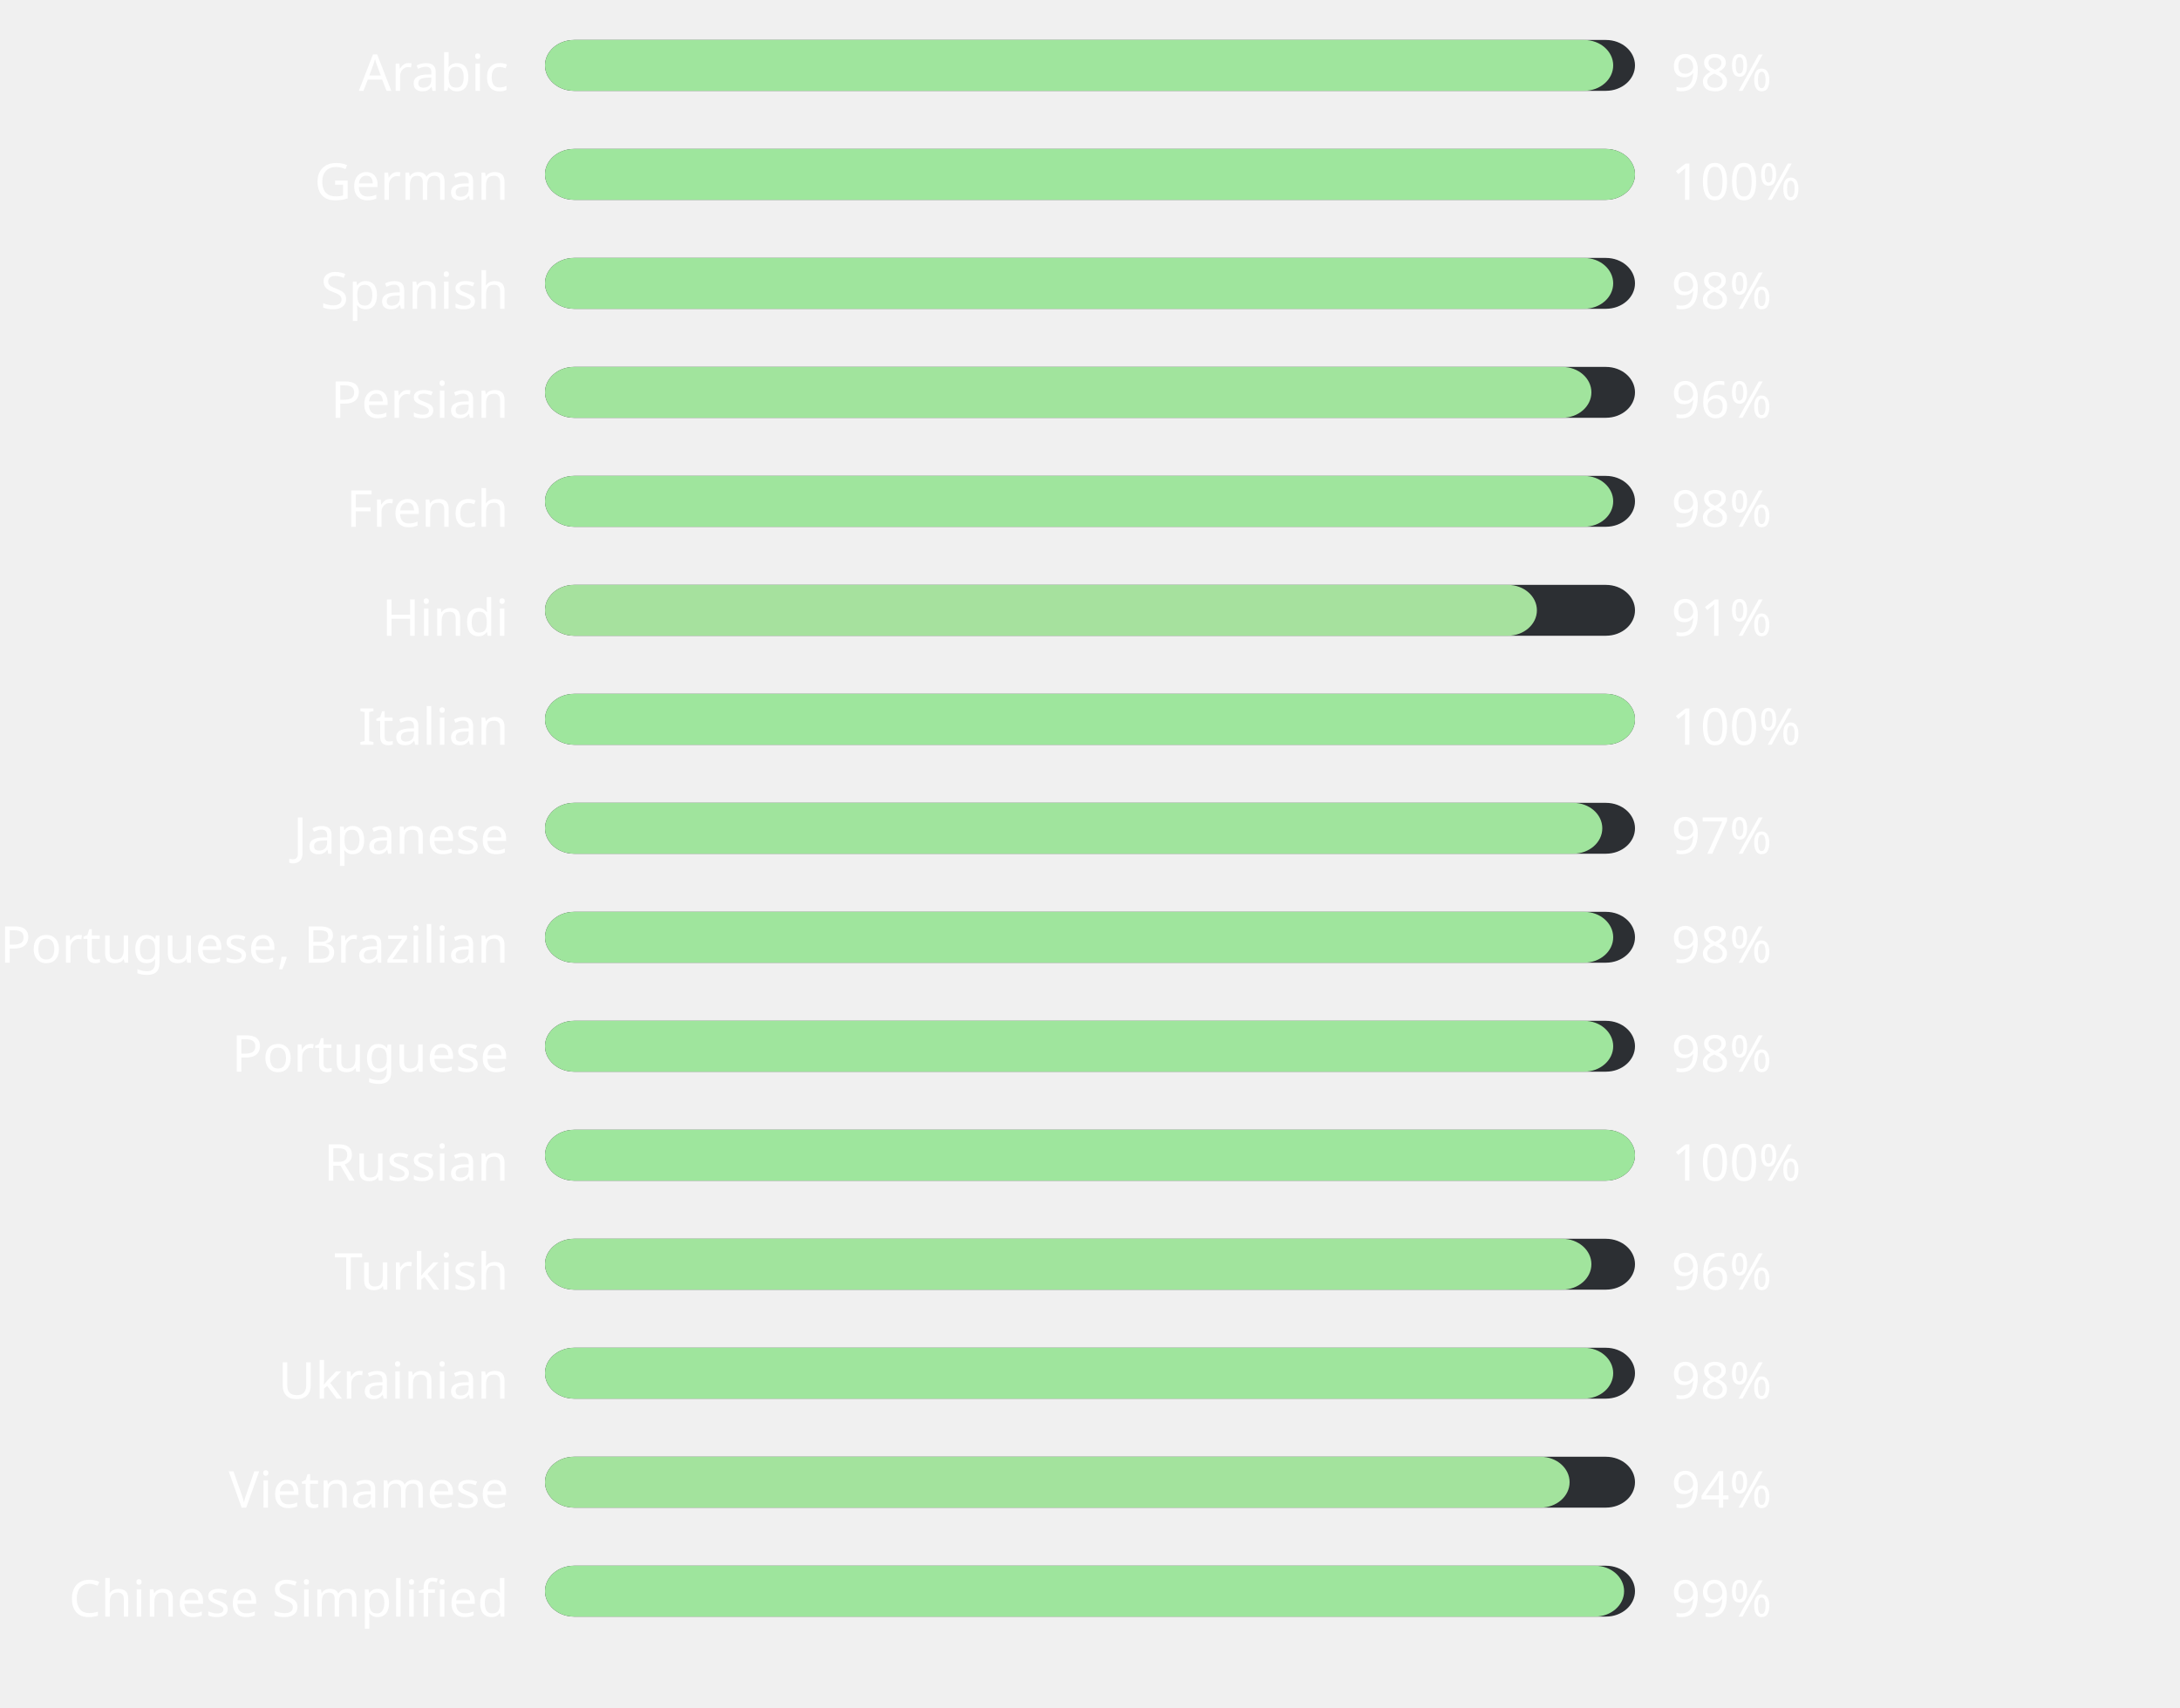
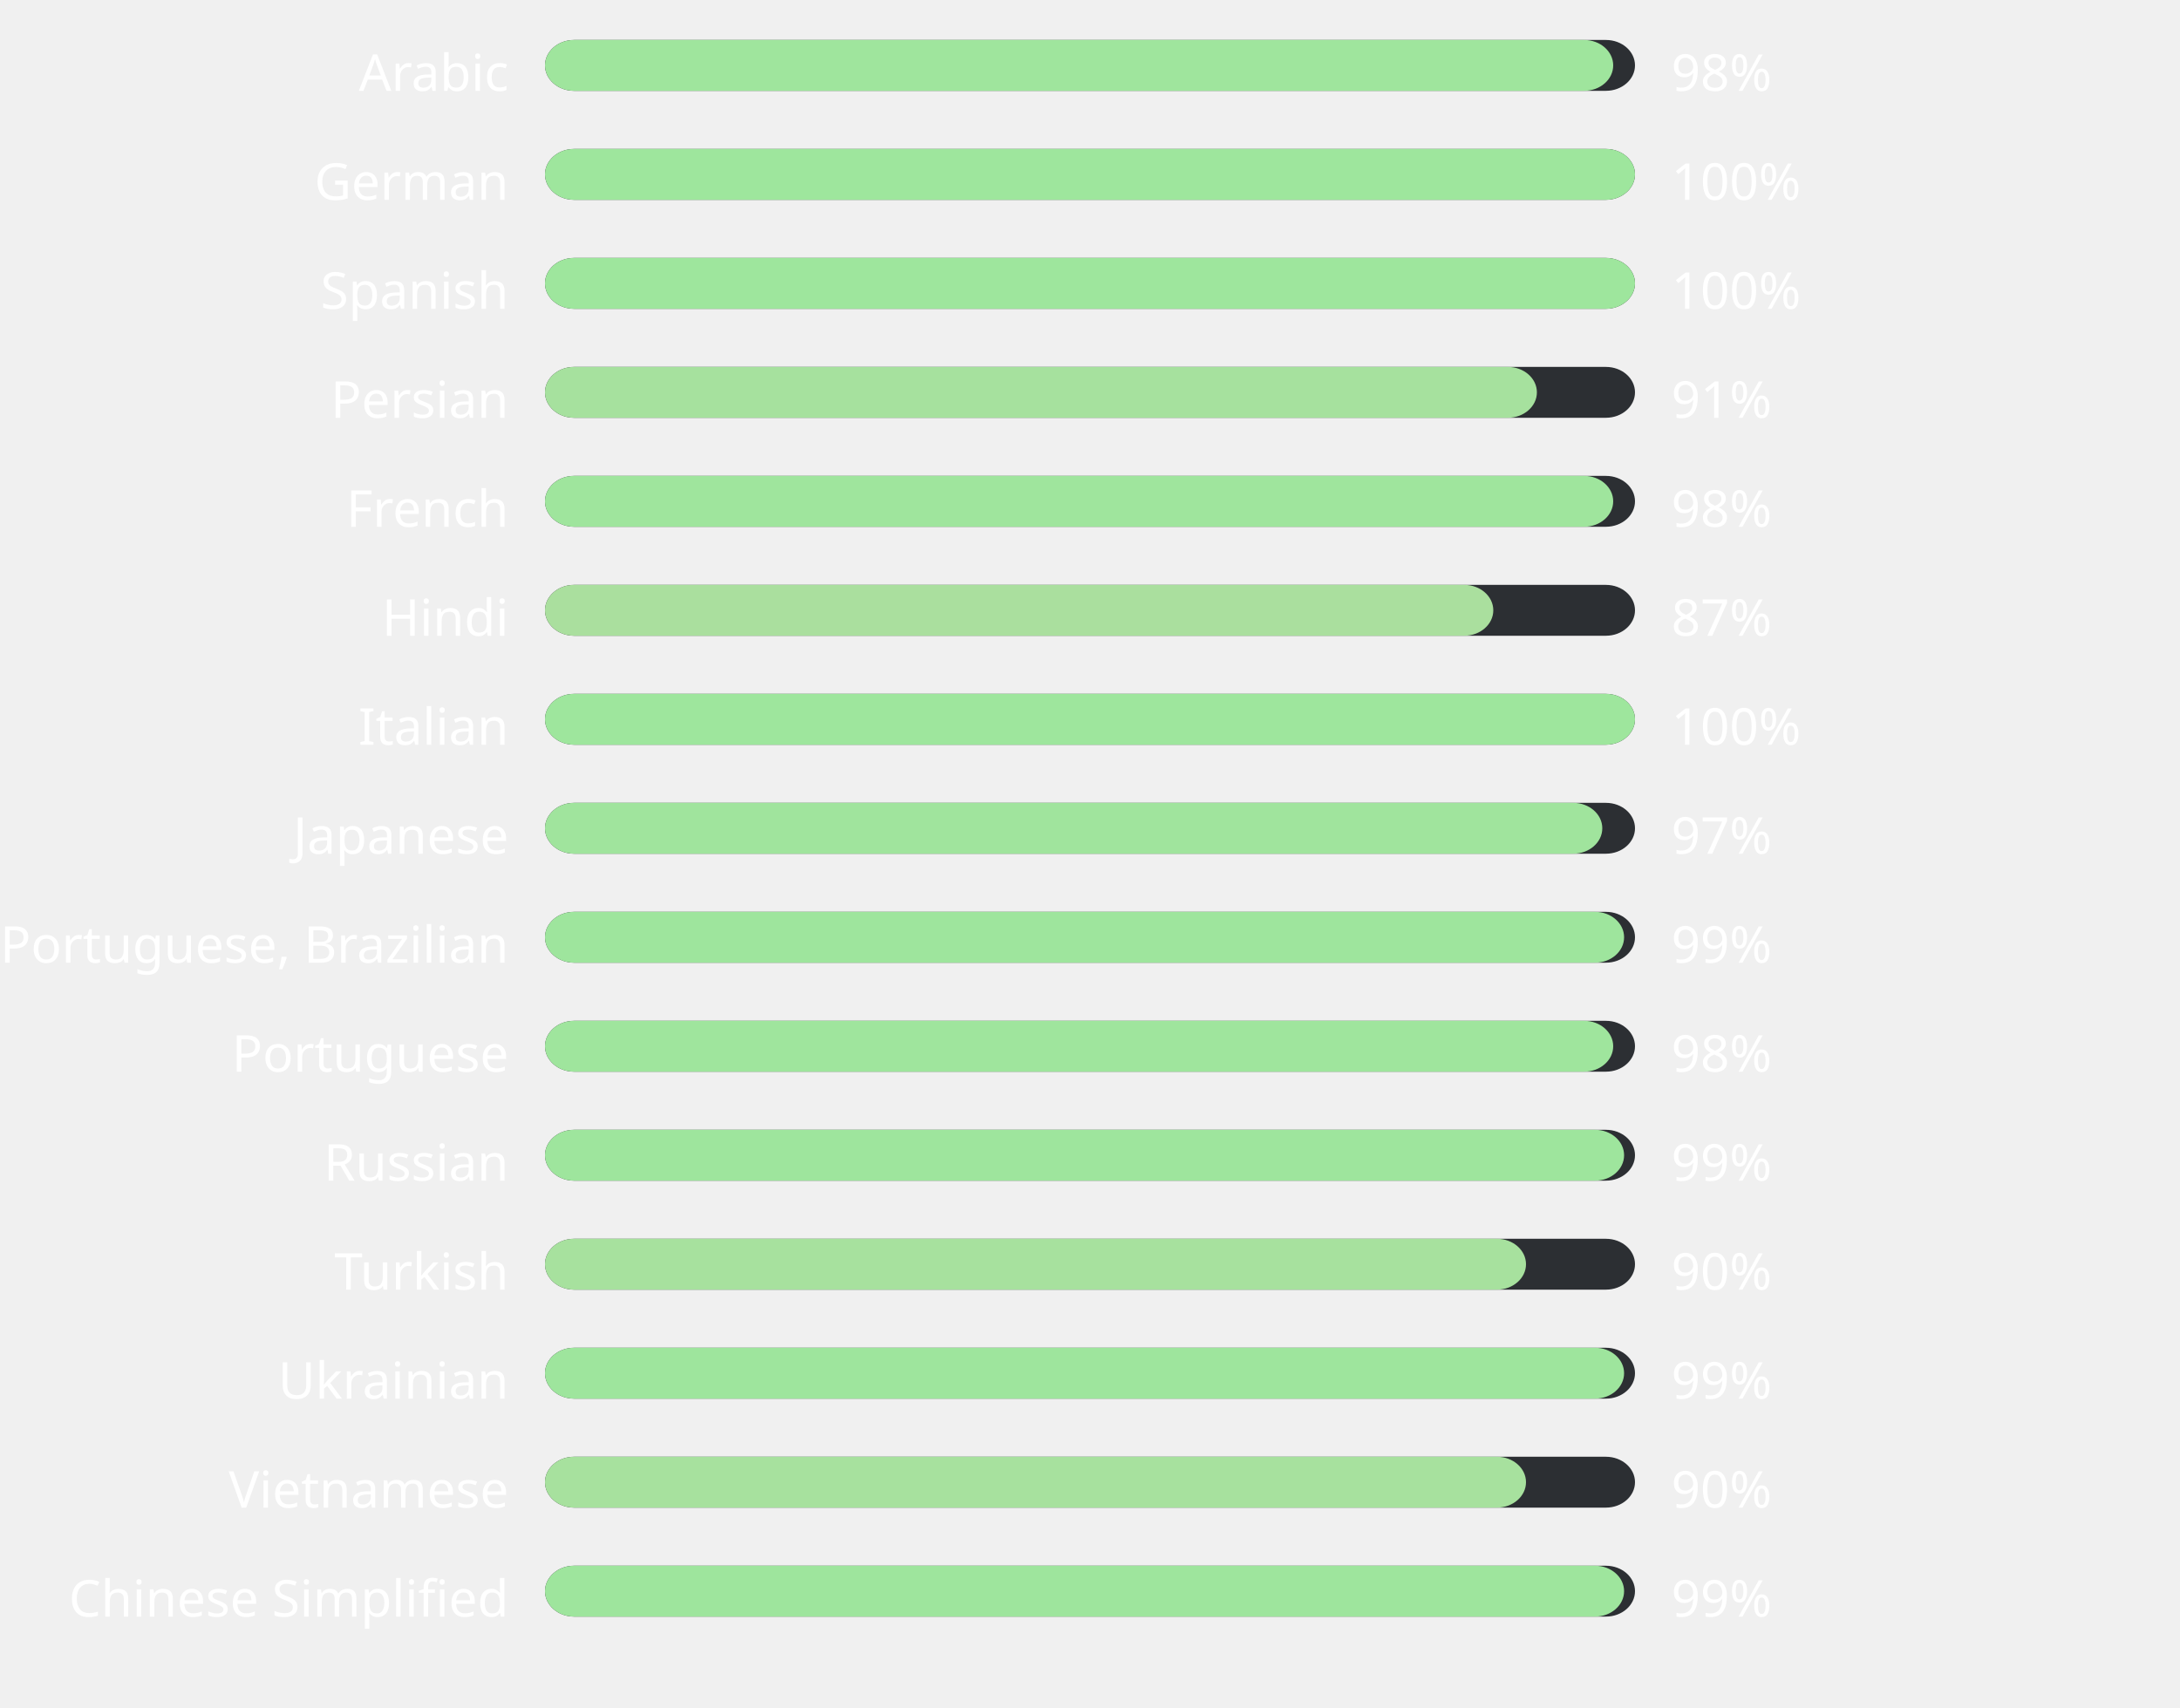
<svg xmlns="http://www.w3.org/2000/svg" width="600" height="470" style="background:#00000000">
  <style>text { font-family: sans-serif; font-size: 14px; fill: #ffffff; }</style>
  <text x="140" y="25" text-anchor="end">Arabic</text>
  <rect x="150" y="11" width="300" height="14" fill="#2C2F33" rx="8" ry="8" />
  <rect x="150" y="11" width="294" height="14" fill="#9fe59d" rx="8" ry="8" />
  <text x="460" y="25" text-anchor="start">98%</text>
  <text x="140" y="55" text-anchor="end">German</text>
  <rect x="150" y="41" width="300" height="14" fill="#2C2F33" rx="8" ry="8" />
  <rect x="150" y="41" width="300" height="14" fill="#9ee69d" rx="8" ry="8" />
  <text x="460" y="55" text-anchor="start">100%</text>
  <text x="140" y="85" text-anchor="end">Spanish</text>
  <rect x="150" y="71" width="300" height="14" fill="#2C2F33" rx="8" ry="8" />
-   <rect x="150" y="71" width="294" height="14" fill="#9fe59d" rx="8" ry="8" />
-   <text x="460" y="85" text-anchor="start">98%</text>
+   <rect x="150" y="71" width="300" height="14" fill="#9ee69d" rx="8" ry="8" />
+   <text x="460" y="85" text-anchor="start">100%</text>
  <text x="140" y="115" text-anchor="end">Persian</text>
  <rect x="150" y="101" width="300" height="14" fill="#2C2F33" rx="8" ry="8" />
-   <rect x="150" y="101" width="288" height="14" fill="#a1e49d" rx="8" ry="8" />
-   <text x="460" y="115" text-anchor="start">96%</text>
+   <rect x="150" y="101" width="273" height="14" fill="#a6e19e" rx="8" ry="8" />
+   <text x="460" y="115" text-anchor="start">91%</text>
  <text x="140" y="145" text-anchor="end">French</text>
  <rect x="150" y="131" width="300" height="14" fill="#2C2F33" rx="8" ry="8" />
  <rect x="150" y="131" width="294" height="14" fill="#9fe59d" rx="8" ry="8" />
  <text x="460" y="145" text-anchor="start">98%</text>
  <text x="140" y="175" text-anchor="end">Hindi</text>
  <rect x="150" y="161" width="300" height="14" fill="#2C2F33" rx="8" ry="8" />
-   <rect x="150" y="161" width="273" height="14" fill="#a6e19e" rx="8" ry="8" />
-   <text x="460" y="175" text-anchor="start">91%</text>
+   <rect x="150" y="161" width="261" height="14" fill="#aadf9e" rx="8" ry="8" />
+   <text x="460" y="175" text-anchor="start">87%</text>
  <text x="140" y="205" text-anchor="end">Italian</text>
  <rect x="150" y="191" width="300" height="14" fill="#2C2F33" rx="8" ry="8" />
  <rect x="150" y="191" width="300" height="14" fill="#9ee69d" rx="8" ry="8" />
  <text x="460" y="205" text-anchor="start">100%</text>
  <text x="140" y="235" text-anchor="end">Japanese</text>
  <rect x="150" y="221" width="300" height="14" fill="#2C2F33" rx="8" ry="8" />
  <rect x="150" y="221" width="291" height="14" fill="#a0e49d" rx="8" ry="8" />
  <text x="460" y="235" text-anchor="start">97%</text>
  <text x="140" y="265" text-anchor="end">Portuguese, Brazilian</text>
  <rect x="150" y="251" width="300" height="14" fill="#2C2F33" rx="8" ry="8" />
-   <rect x="150" y="251" width="294" height="14" fill="#9fe59d" rx="8" ry="8" />
-   <text x="460" y="265" text-anchor="start">98%</text>
+   <rect x="150" y="251" width="297" height="14" fill="#9ee59d" rx="8" ry="8" />
+   <text x="460" y="265" text-anchor="start">99%</text>
  <text x="140" y="295" text-anchor="end">Portuguese</text>
  <rect x="150" y="281" width="300" height="14" fill="#2C2F33" rx="8" ry="8" />
  <rect x="150" y="281" width="294" height="14" fill="#9fe59d" rx="8" ry="8" />
  <text x="460" y="295" text-anchor="start">98%</text>
  <text x="140" y="325" text-anchor="end">Russian</text>
  <rect x="150" y="311" width="300" height="14" fill="#2C2F33" rx="8" ry="8" />
-   <rect x="150" y="311" width="300" height="14" fill="#9ee69d" rx="8" ry="8" />
-   <text x="460" y="325" text-anchor="start">100%</text>
+   <rect x="150" y="311" width="297" height="14" fill="#9ee59d" rx="8" ry="8" />
+   <text x="460" y="325" text-anchor="start">99%</text>
  <text x="140" y="355" text-anchor="end">Turkish</text>
  <rect x="150" y="341" width="300" height="14" fill="#2C2F33" rx="8" ry="8" />
-   <rect x="150" y="341" width="288" height="14" fill="#a1e49d" rx="8" ry="8" />
-   <text x="460" y="355" text-anchor="start">96%</text>
+   <rect x="150" y="341" width="270" height="14" fill="#a7e19e" rx="8" ry="8" />
+   <text x="460" y="355" text-anchor="start">90%</text>
  <text x="140" y="385" text-anchor="end">Ukrainian</text>
  <rect x="150" y="371" width="300" height="14" fill="#2C2F33" rx="8" ry="8" />
-   <rect x="150" y="371" width="294" height="14" fill="#9fe59d" rx="8" ry="8" />
-   <text x="460" y="385" text-anchor="start">98%</text>
+   <rect x="150" y="371" width="297" height="14" fill="#9ee59d" rx="8" ry="8" />
+   <text x="460" y="385" text-anchor="start">99%</text>
  <text x="140" y="415" text-anchor="end">Vietnamese</text>
  <rect x="150" y="401" width="300" height="14" fill="#2C2F33" rx="8" ry="8" />
-   <rect x="150" y="401" width="282" height="14" fill="#a3e39d" rx="8" ry="8" />
-   <text x="460" y="415" text-anchor="start">94%</text>
+   <rect x="150" y="401" width="270" height="14" fill="#a7e19e" rx="8" ry="8" />
+   <text x="460" y="415" text-anchor="start">90%</text>
  <text x="140" y="445" text-anchor="end">Chinese Simplified</text>
  <rect x="150" y="431" width="300" height="14" fill="#2C2F33" rx="8" ry="8" />
  <rect x="150" y="431" width="297" height="14" fill="#9ee59d" rx="8" ry="8" />
  <text x="460" y="445" text-anchor="start">99%</text>
</svg>
